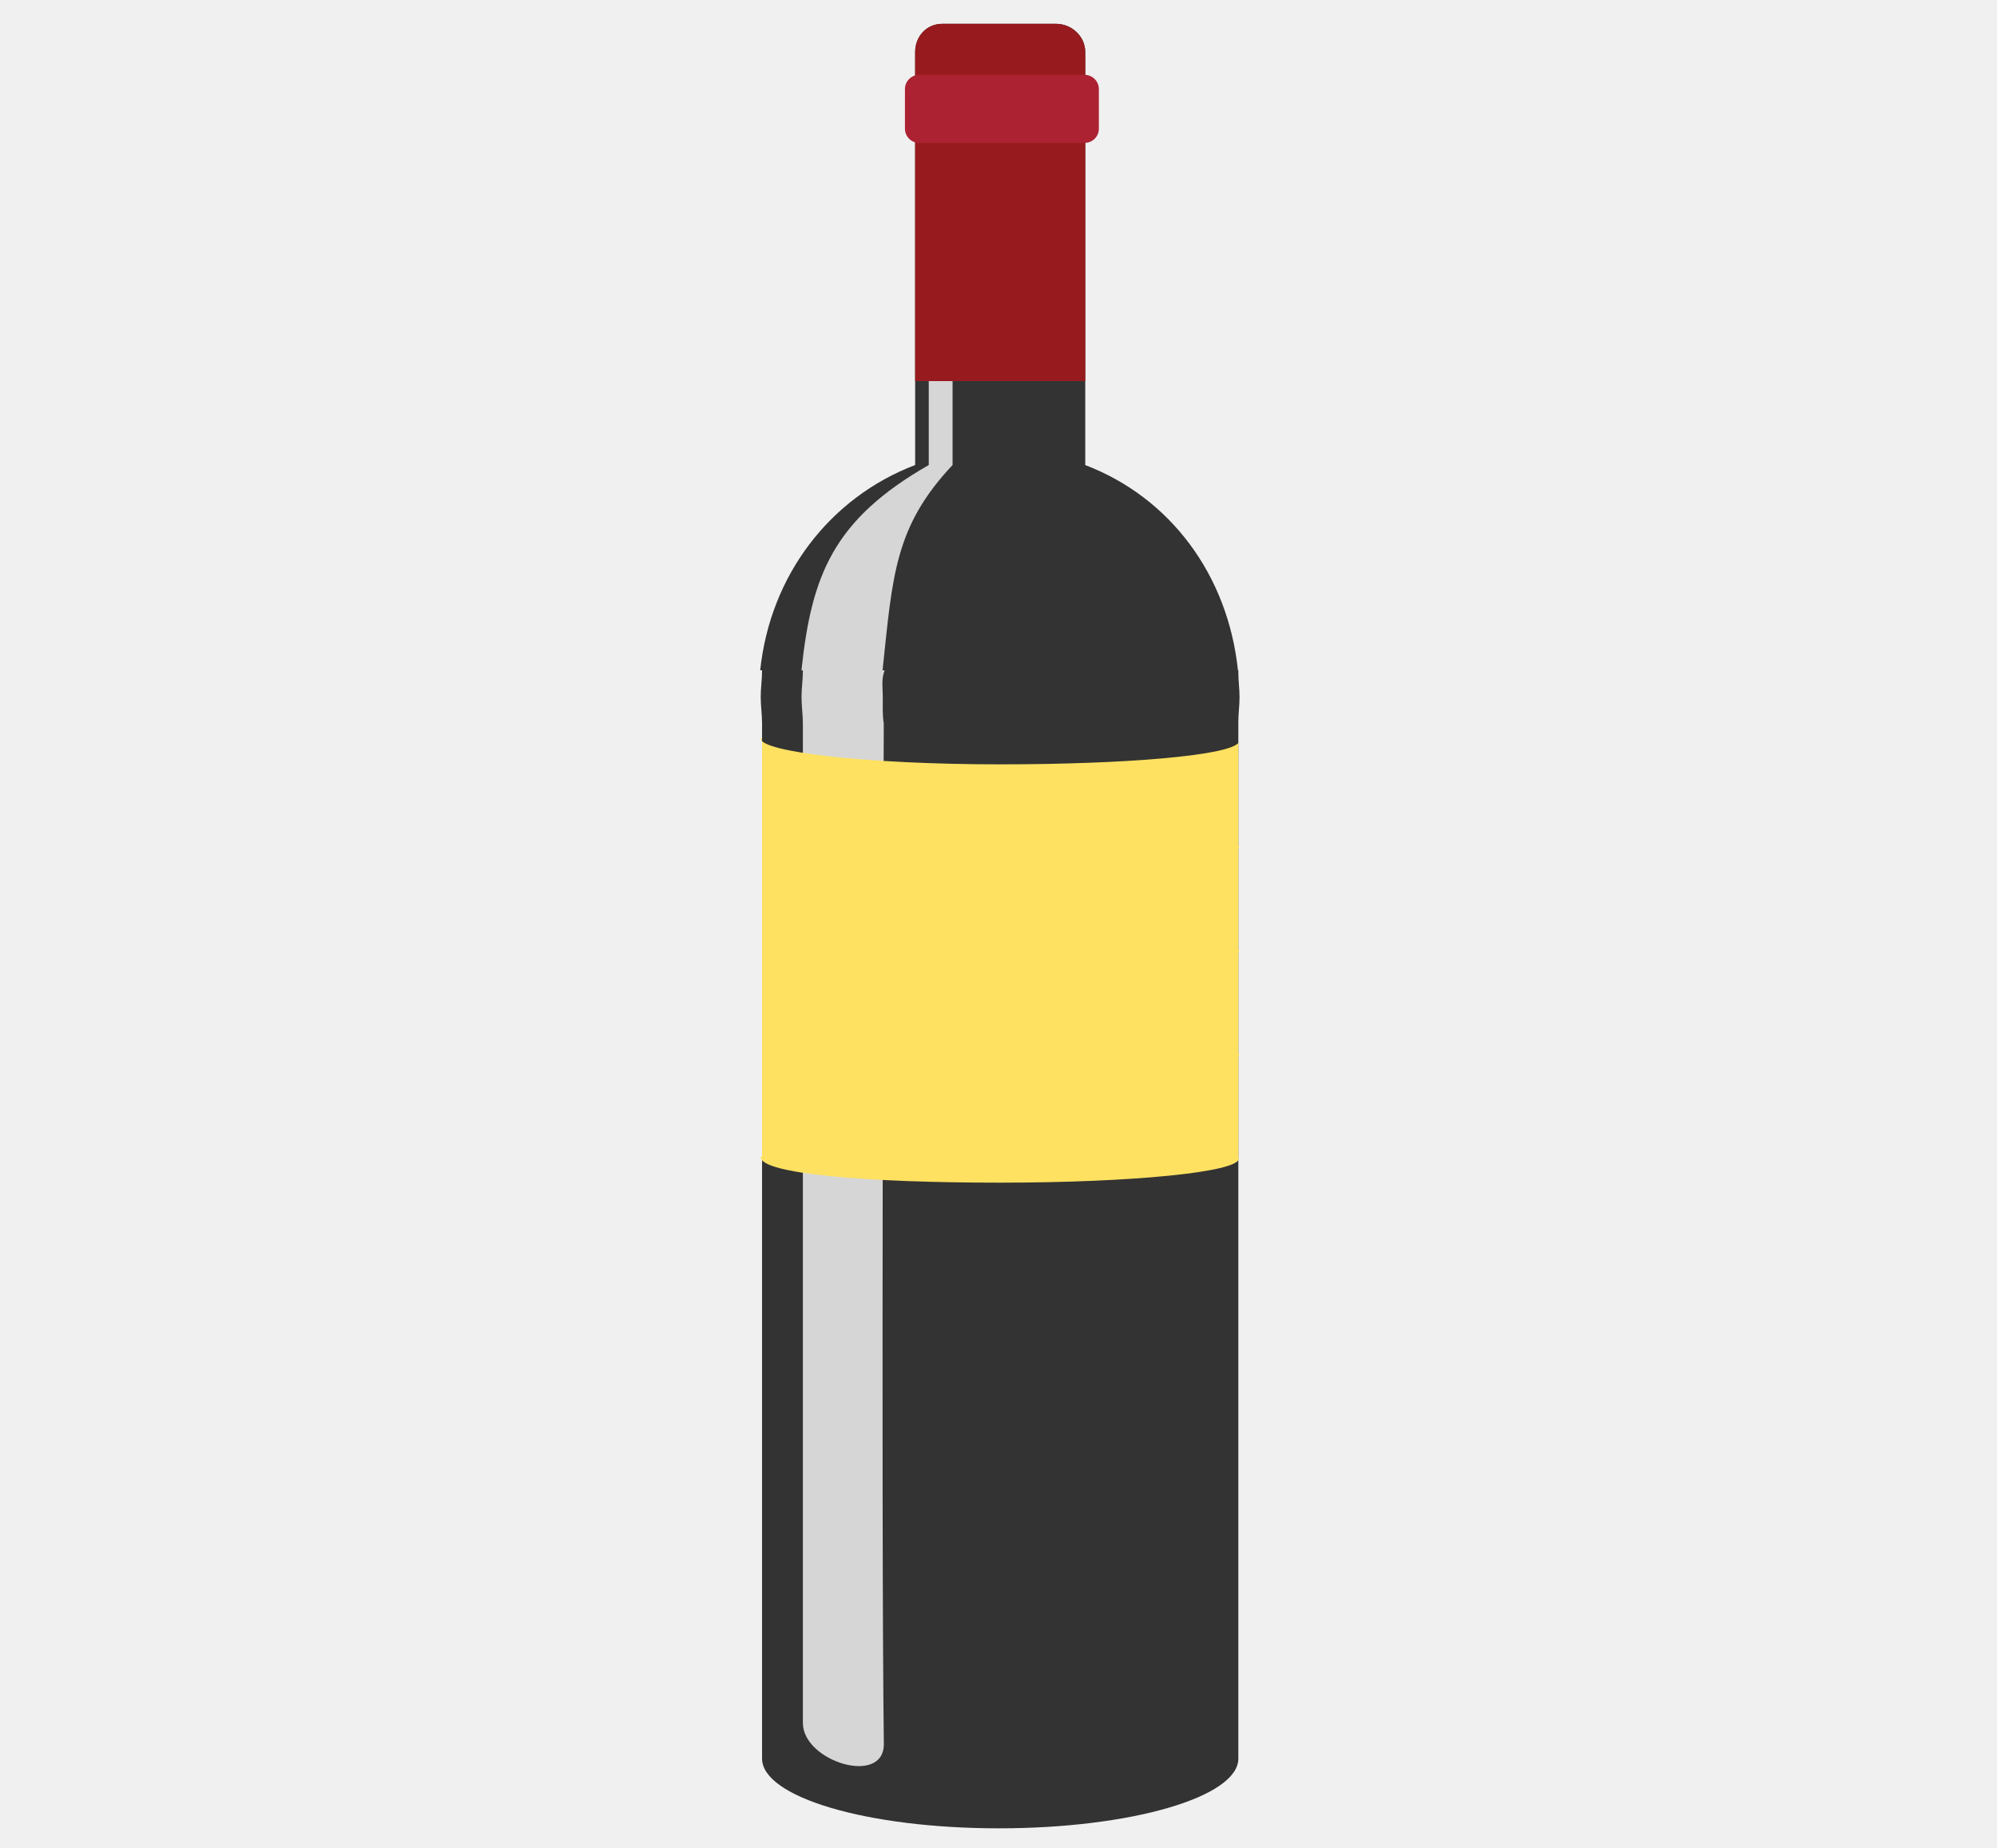
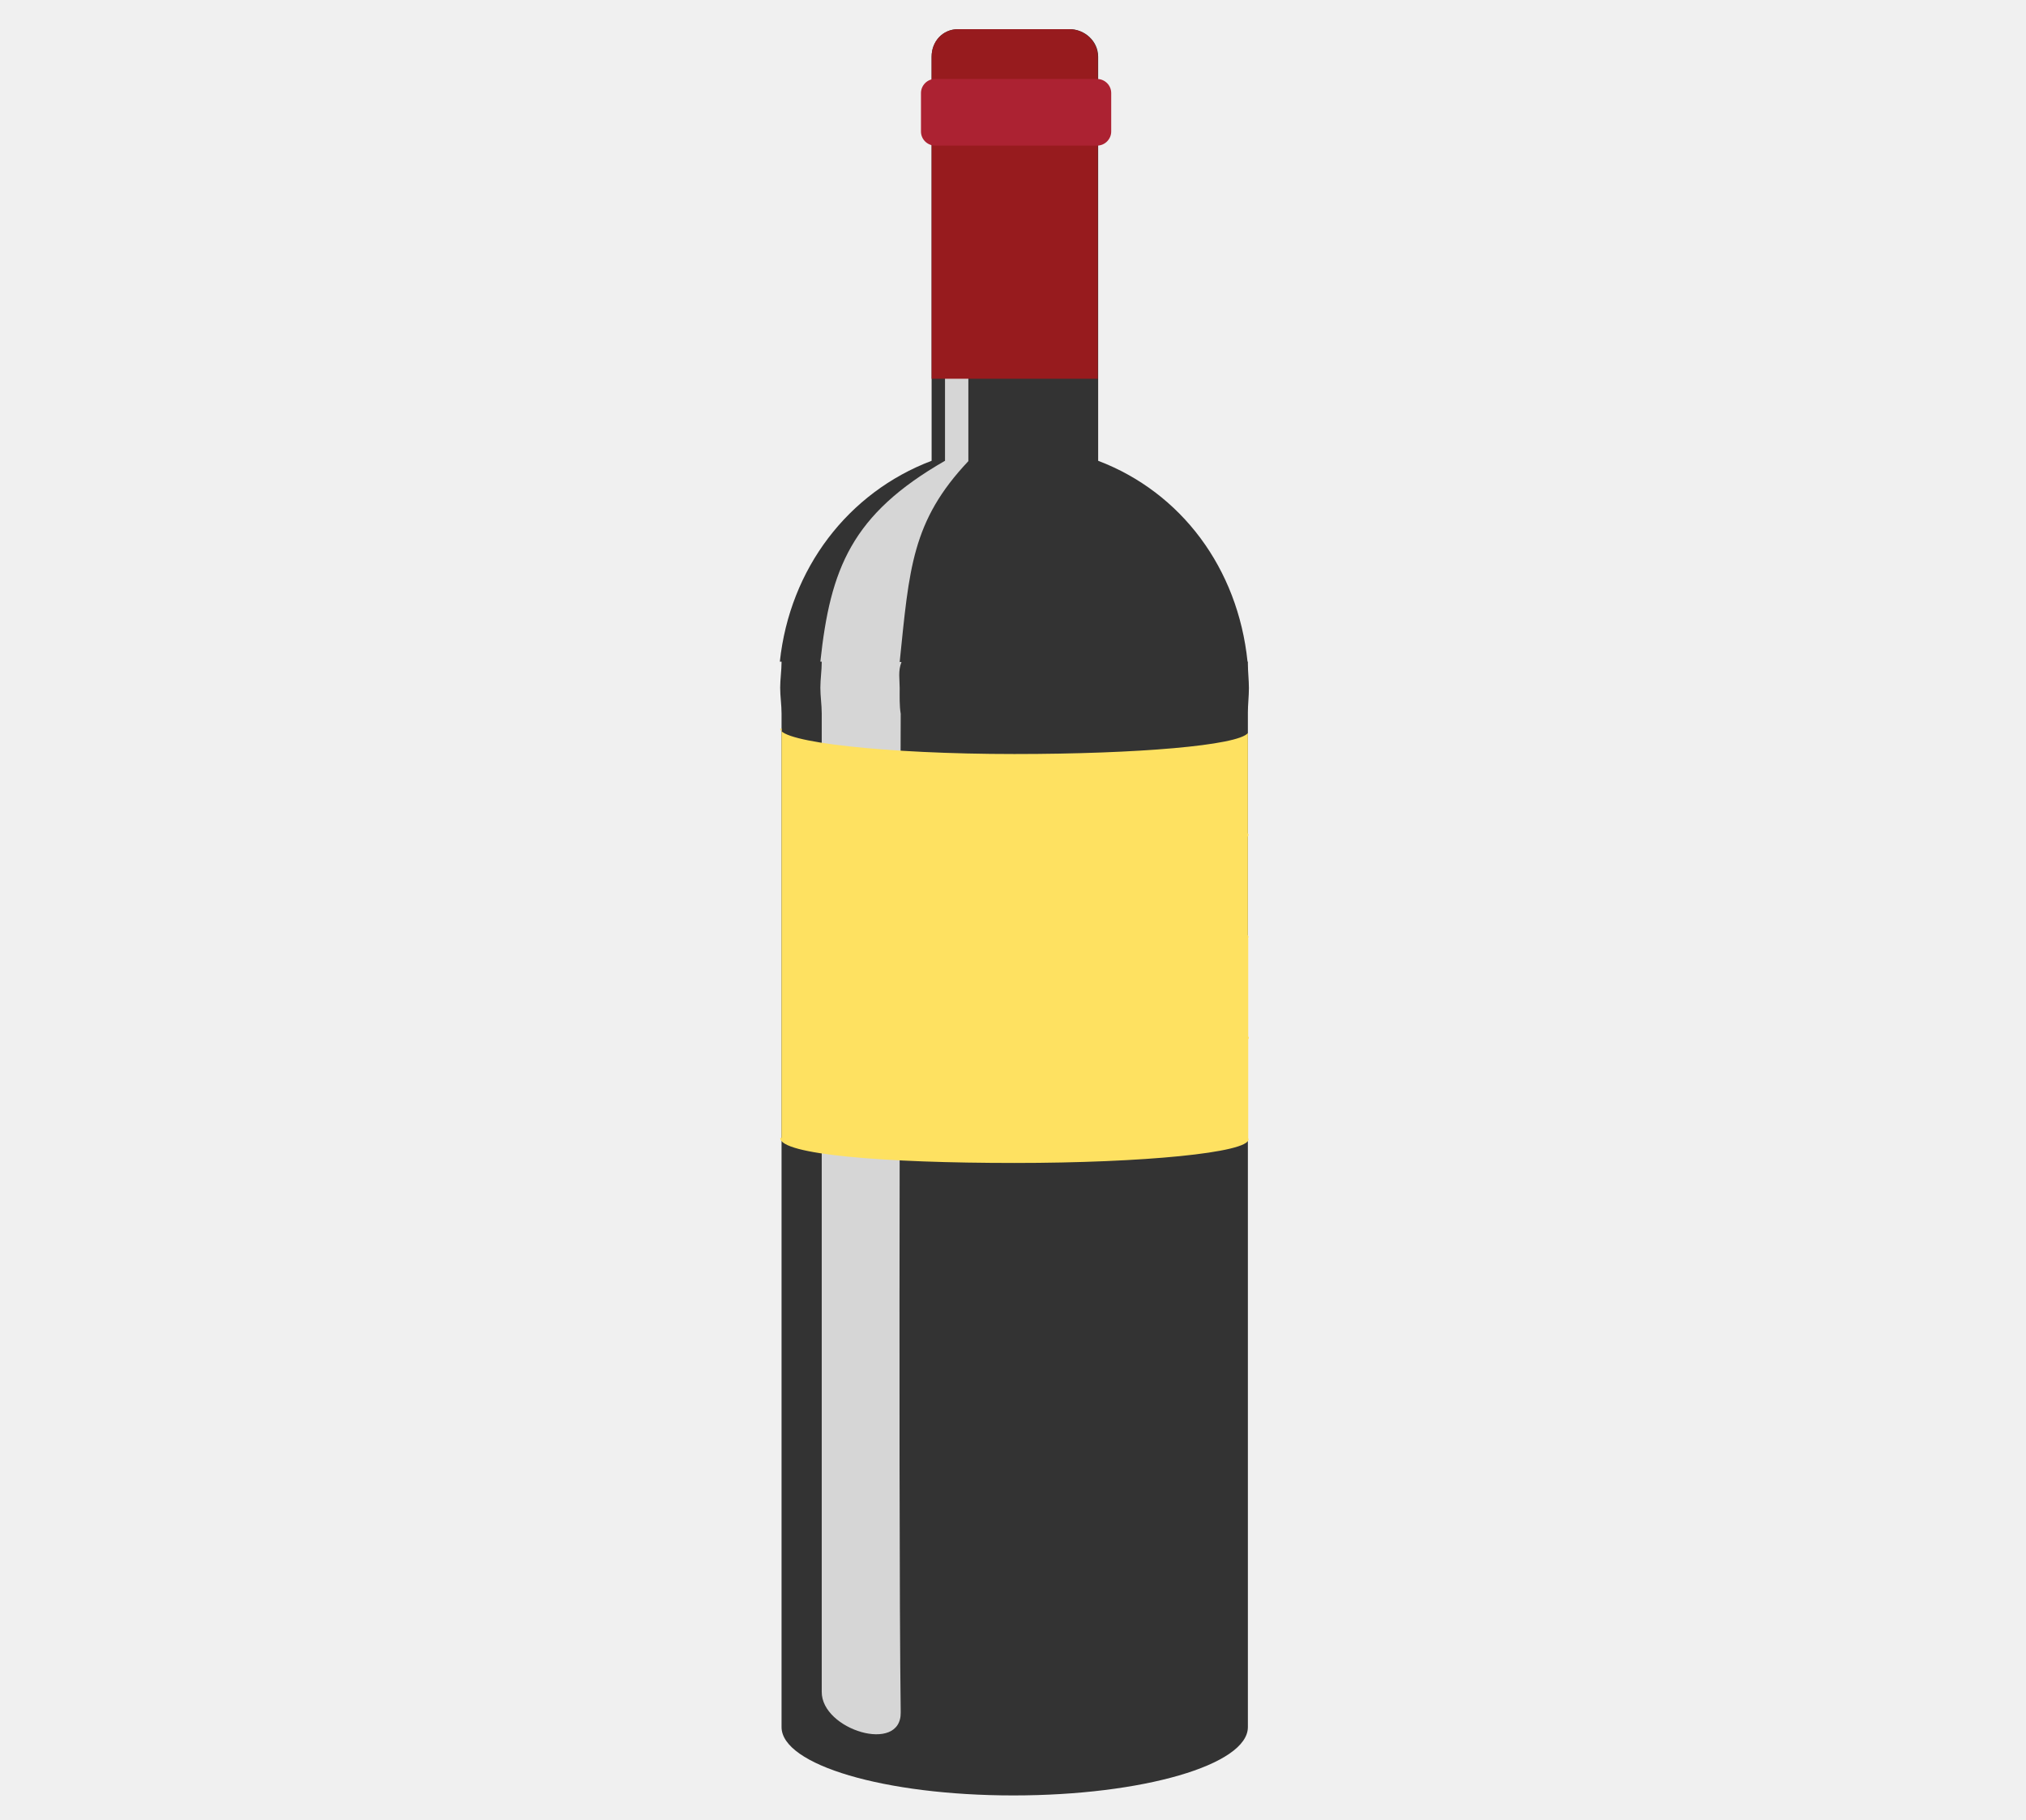
- <svg xmlns="http://www.w3.org/2000/svg" version="1.1" id="Layer_1" x="0px" y="0px" width="587px" height="543px" viewBox="0 0 587 543" enable-background="new 0 0 587 543" xml:space="preserve">
-   <style type="text/css">
- 	
- 	 .bg {fill:#FEE161}
- 	
- </style>
+ <svg xmlns="http://www.w3.org/2000/svg" version="1.1" id="Layer_1" x="0px" y="0px" width="590px" height="530px" viewBox="0 0 590 530" enable-background="new 0 0 590 530" xml:space="preserve">
  <g id="wine_2">
-     <path fill="#333333" d="M364,212.167c0-2.4,0.351-4.835,0.351-7.297c0-2.463-0.351-4.897-0.351-7.297V197h-0.115   C360.949,169,344,146.221,319,136.675V15.287C319,10.686,315.024,7,310.423,7h-33.463C272.358,7,269,10.686,269,15.287v121.371   C244,146.192,226.39,169,223.452,197H224v0.13c0,2.543-0.396,5.125-0.396,7.739s0.396,5.196,0.396,7.739v304.208   c0,11.323,30.877,20.496,69.62,20.496c38.742,0,70.38-9.173,70.38-20.496l0,0V212.167z" />
-     <path opacity="0.8" fill="#FFFFFF" d="M259.796,512.424c-0.837-64.208-0.024-299.815-0.024-299.815   c-0.418-2.543-0.282-5.125-0.282-7.739s-0.49-5.196,0.51-7.739V197h-0.575c2.938-28,3.575-42.266,20.575-60.342V32h-7v104.658   C245,152.695,238.521,169,235.583,197H236v0.13c0,2.543-0.396,5.125-0.396,7.739s0.396,5.196,0.396,7.739v293.75   C236,517.682,259.96,525.023,259.796,512.424z" />
-     <path class="bg" d="M364.203,279.583c0-0.188-0.203-0.396-0.203-0.582v-29.488c0-0.183,0.203-0.369,0.203-0.555   c0-0.188-0.203-0.362-0.203-0.547v-30.086c-3,3.738-33.139,6.302-70.112,6.302c-38.807,0-70.322-3.627-70.322-7.627H224v31.354   v0.561v29.896v0.837v29.777v0.561V340h-0.434c0,5,31.46,7.563,70.268,7.563c38.807,0,70.32-3.085,70.32-7.087   c0-0.189-0.154-0.219-0.154-0.404v-29.488c0-0.184,0.203-0.368,0.203-0.555c0-0.189-0.203-0.361-0.203-0.548v-29.342   C364,279.955,364.203,279.771,364.203,279.583z" />
-     <path fill="#971B1E" d="M319,112V15.287C319,10.686,315.024,7,310.423,7h-33.463C272.358,7,269,10.686,269,15.287V112H319z" />
-     <path fill="#AC2232" d="M323,37.817c0,2.31-1.873,4.183-4.184,4.183h-48.633c-2.311,0-4.184-1.873-4.184-4.183V26.183   c0-2.31,1.873-4.183,4.184-4.183h48.633c2.311,0,4.184,1.873,4.184,4.183V37.817z" />
+     <path fill="#333333" d="M363.4,207.5c0-2.3,0.3-4.7,0.3-7.1c0-2.4-0.3-4.8-0.3-7.1v-0.6h-0.1c-2.8-27.2-19.3-49.3-43.5-58.5V16.5   c0-4.5-3.9-8-8.3-8H279c-4.5,0-7.7,3.6-7.7,8v117.7c-24.3,9.2-41.3,31.4-44.2,58.5h0.5v0.1c0,2.5-0.4,5-0.4,7.5   c0,2.5,0.4,5,0.4,7.5V503c0,11,30,19.9,67.5,19.9c37.6,0,68.3-8.9,68.3-19.9l0,0V207.5z" />
+     <path opacity="0.8" fill="#FFFFFF" enable-background="new    " d="M262.3,498.7c-0.8-62.3,0-290.8,0-290.8c-0.4-2.5-0.3-5-0.3-7.5   c0-2.5-0.5-5,0.5-7.5v-0.1H262c2.8-27.2,3.5-41,20-58.5V32.7h-6.8v101.5c-27.2,15.6-33.4,31.4-36.3,58.5h0.4v0.1   c0,2.5-0.4,5-0.4,7.5c0,2.5,0.4,5,0.4,7.5v284.9C239.2,503.8,262.5,510.9,262.3,498.7z" />
+     <path id="la_x7C_Background" fill="#FEE161" d="M363.6,272.9c0-0.2-0.2-0.4-0.2-0.6v-28.6c0-0.2,0.2-0.4,0.2-0.5   c0-0.2-0.2-0.4-0.2-0.5v-29.2c-2.9,3.6-32.1,6.1-68,6.1c-37.6,0-68.2-3.5-68.2-7.4h0.4v30.4v0.5v29v0.8v28.9v0.5v29.1h-0.4   c0,4.9,30.5,7.3,68.2,7.3c37.6,0,68.2-3,68.2-6.9c0-0.2-0.1-0.2-0.1-0.4v-28.6c0-0.2,0.2-0.4,0.2-0.5c0-0.2-0.2-0.4-0.2-0.5v-28.5   C363.4,273.2,363.6,273,363.6,272.9z" />
+     <path fill="#971B1E" d="M319.7,110.3V16.5c0-4.5-3.9-8-8.3-8H279c-4.5,0-7.7,3.6-7.7,8v93.8H319.7z" />
+     <path fill="#AC2232" d="M323.6,38.3c0,2.2-1.8,4.1-4.1,4.1h-47.2c-2.2,0-4.1-1.8-4.1-4.1V27.1c0-2.2,1.8-4.1,4.1-4.1h47.2   c2.2,0,4.1,1.8,4.1,4.1V38.3z" />
  </g>
</svg>
